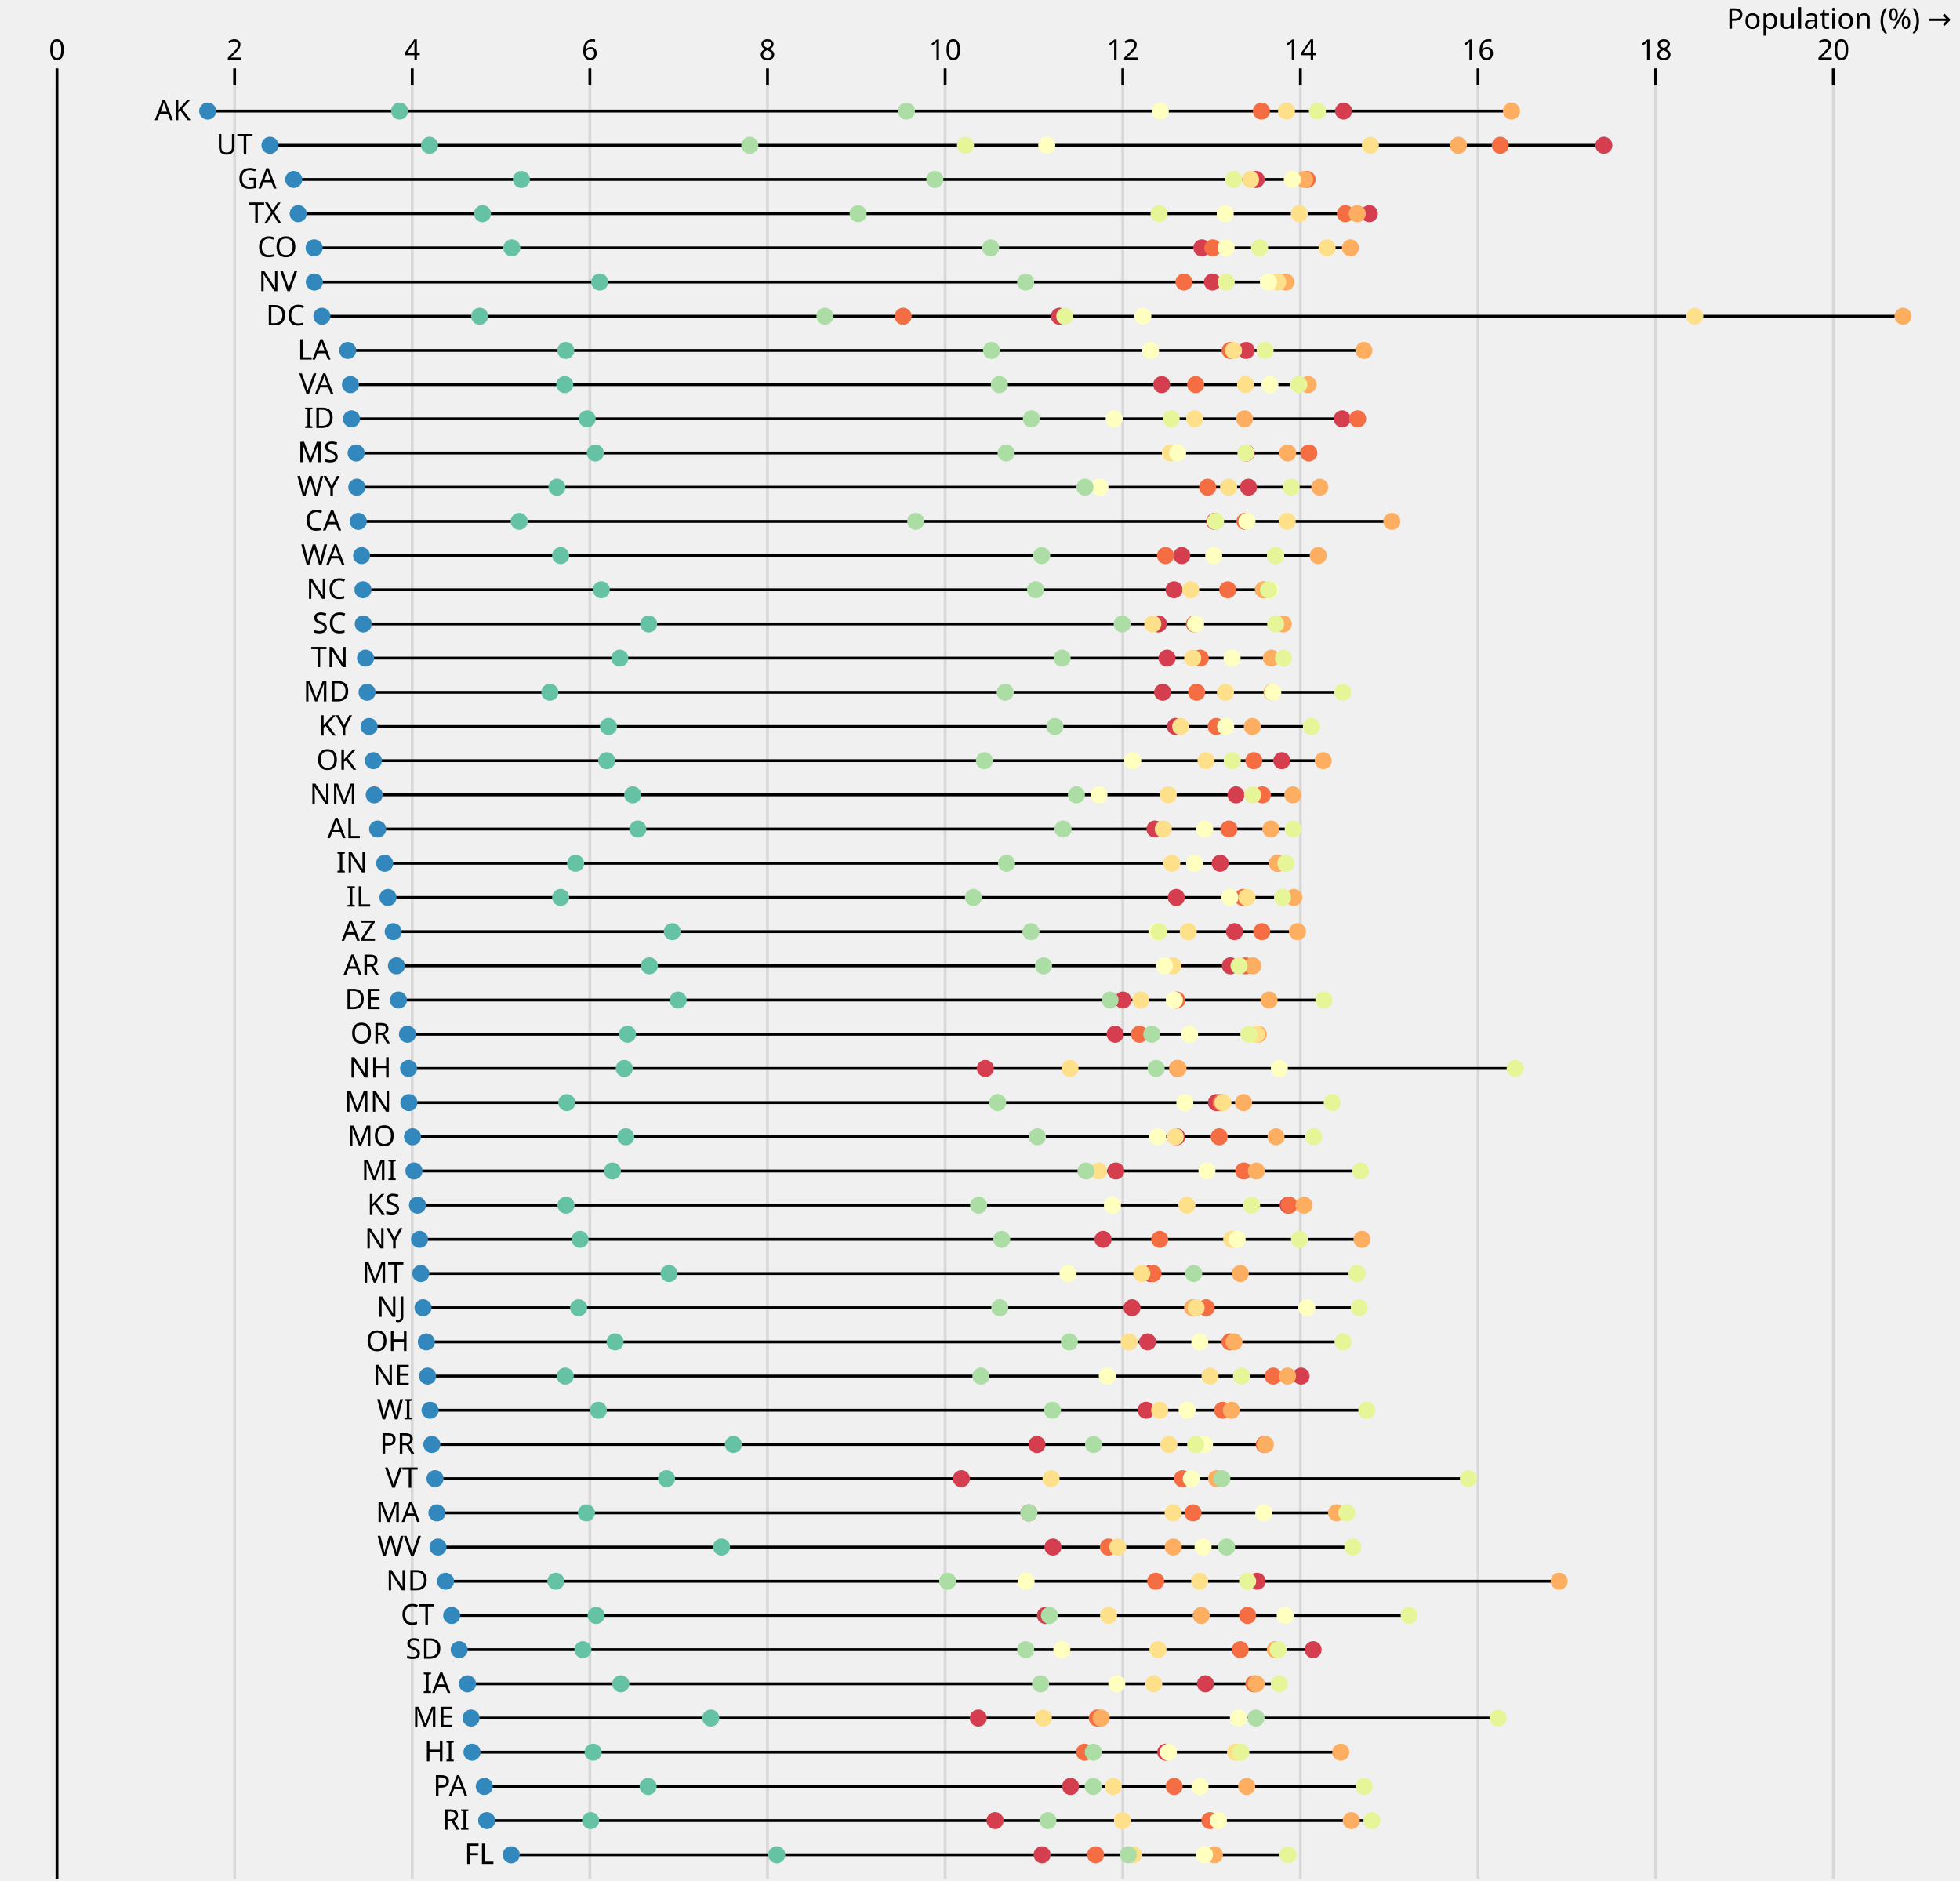
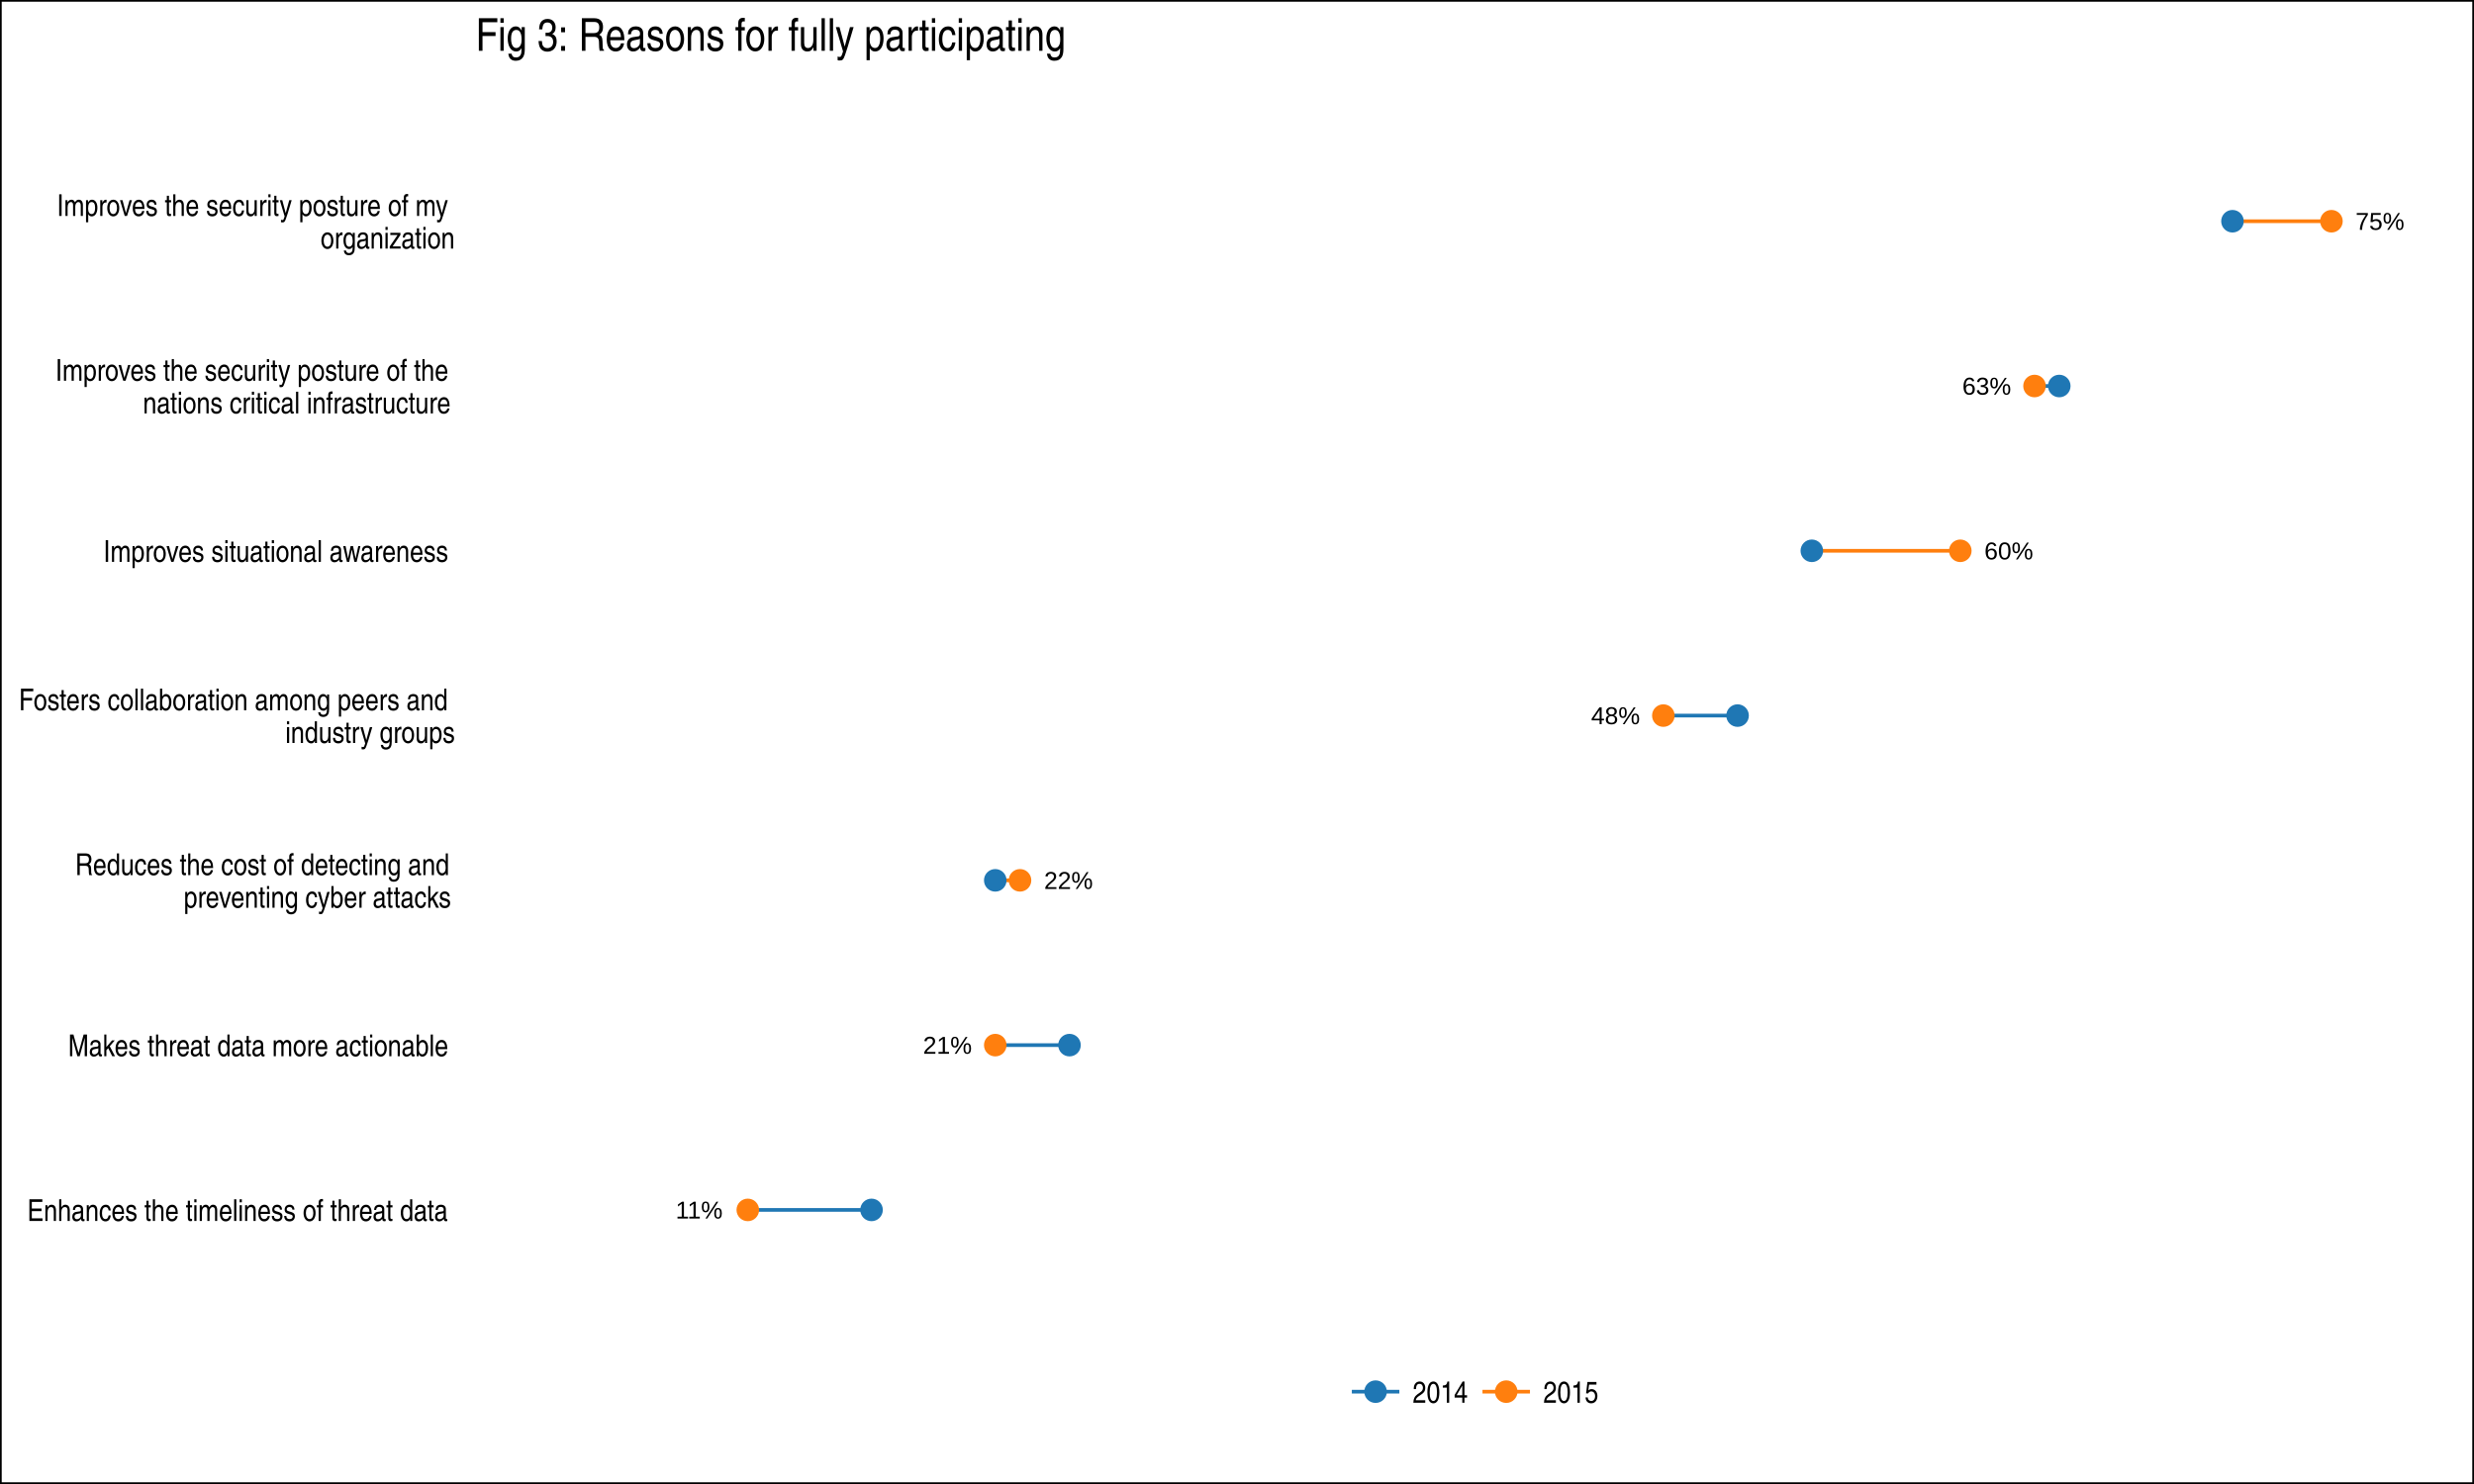
- <svg xmlns="http://www.w3.org/2000/svg" class="plot" fill="currentColor" font-family="system-ui, sans-serif" font-size="10" text-anchor="middle" width="688" height="660" viewBox="0 0 688 660" style="--plot-background:white;display:block;height:intrinsic;max-width:100%">
-   <style>
-     :where(.plot text){white-space:pre}
-   </style>
-   <path d="M20 30v629.5M82.352 30v629.5M144.704 30v629.5M207.057 30v629.5M269.409 30v629.5M331.761 30v629.5M394.113 30v629.5M456.465 30v629.5M518.818 30v629.5M581.17 30v629.5M643.522 30v629.5" aria-label="x-grid" aria-hidden="true" stroke="currentColor" stroke-opacity=".1" />
-   <path d="M20 30v-6m62.352 6v-6m62.352 6v-6m62.353 6v-6m62.352 6v-6m62.352 6v-6m62.352 6v-6m62.352 6v-6m62.353 6v-6m62.352 6v-6m62.352 6v-6" aria-label="x-axis tick" aria-hidden="true" fill="none" stroke="currentColor" />
-   <g aria-label="x-axis tick label" font-variant="tabular-nums">
-     <text transform="translate(20 21)">0</text>
-     <text transform="translate(82.352 21)">2</text>
-     <text transform="translate(144.704 21)">4</text>
-     <text transform="translate(207.057 21)">6</text>
-     <text transform="translate(269.409 21)">8</text>
-     <text transform="translate(331.761 21)">10</text>
-     <text transform="translate(394.113 21)">12</text>
-     <text transform="translate(456.465 21)">14</text>
-     <text transform="translate(518.818 21)">16</text>
-     <text transform="translate(581.17 21)">18</text>
-     <text transform="translate(643.522 21)">20</text>
-   </g>
-   <text y=".71em" transform="translate(685 3)" aria-label="x-axis label" text-anchor="end">Population (%) →</text>
-   <path aria-label="rule" stroke="currentColor" d="M20 30v629.5M132.555 291h321.4M72.9 39h457.668M138.02 327h317.428m-316.279 12h300.61M125.767 183h362.788M110.268 87h363.769M158.546 567h336.111M139.865 351h324.851M112.997 111H668M179.453 651h272.658M103.095 63h355.733M165.684 615h304.944M123.383 147H476.56M136.185 315h317.977m-319.134-12h316.345M164.092 591h284.979M146.539 423h311.212M129.579 255h330.763M122.046 123h356.707M165.357 603h360.492M128.846 243h342.471M153.362 531h319.393M145.308 411h332.273m-334.049-24h324.106M125.015 159H459.43M144.791 399H461.19m-313.487 48h328.641m-326.248 36H456.7M110.342 99h341.017M143.417 375h388.434m-383.365 84h328.646M131.361 279h322.451M147.267 435h330.822M127.413 207h318.399M156.391 555H547.29m-397.632-84h321.773M131.055 267h333.411m-321.435 96h298.621M169.996 627h308.813m-307.965 12h310.747M127.514 219h322.94M161.18 579h299.747M128.308 231h322.23M104.679 75h375.98M94.768 51h468.213M152.7 519h362.738m-392.42-384h336.146m-332.239 60h335.794M153.752 543h321.109m-323.897-48h328.797M125.245 171h338.033M151.583 507h292.578" />
-   <g aria-label="dot">
-     <circle cx="405.408" cy="291" r="3" fill="#d53e4f" />
-     <circle cx="471.618" cy="39" r="3" fill="#d53e4f" />
-     <circle cx="433.337" cy="327" r="3" fill="#d53e4f" />
-     <circle cx="431.88" cy="339" r="3" fill="#d53e4f" />
-     <circle cx="426.369" cy="183" r="3" fill="#d53e4f" />
-     <circle cx="421.87" cy="87" r="3" fill="#d53e4f" />
-     <circle cx="366.956" cy="567" r="3" fill="#d53e4f" />
-     <circle cx="394.159" cy="351" r="3" fill="#d53e4f" />
-     <circle cx="371.859" cy="111" r="3" fill="#d53e4f" />
-     <circle cx="365.787" cy="651" r="3" fill="#d53e4f" />
-     <circle cx="440.946" cy="63" r="3" fill="#d53e4f" />
-     <circle cx="409.205" cy="615" r="3" fill="#d53e4f" />
-     <circle cx="471.125" cy="147" r="3" fill="#d53e4f" />
-     <circle cx="412.909" cy="315" r="3" fill="#d53e4f" />
-     <circle cx="428.31" cy="303" r="3" fill="#d53e4f" />
-     <circle cx="423.137" cy="591" r="3" fill="#d53e4f" />
-     <circle cx="452.152" cy="423" r="3" fill="#d53e4f" />
-     <circle cx="412.61" cy="255" r="3" fill="#d53e4f" />
-     <circle cx="437.452" cy="123" r="3" fill="#d53e4f" />
-     <circle cx="343.392" cy="603" r="3" fill="#d53e4f" />
-     <circle cx="408.113" cy="243" r="3" fill="#d53e4f" />
-     <circle cx="361.139" cy="531" r="3" fill="#d53e4f" />
-     <circle cx="391.682" cy="411" r="3" fill="#d53e4f" />
-     <circle cx="427" cy="387" r="3" fill="#d53e4f" />
-     <circle cx="437.485" cy="159" r="3" fill="#d53e4f" />
-     <circle cx="413.041" cy="399" r="3" fill="#d53e4f" />
-     <circle cx="403.901" cy="447" r="3" fill="#d53e4f" />
-     <circle cx="456.7" cy="483" r="3" fill="#d53e4f" />
-     <circle cx="425.585" cy="99" r="3" fill="#d53e4f" />
-     <circle cx="345.879" cy="375" r="3" fill="#d53e4f" />
-     <circle cx="397.359" cy="459" r="3" fill="#d53e4f" />
-     <circle cx="433.853" cy="279" r="3" fill="#d53e4f" />
-     <circle cx="387.189" cy="435" r="3" fill="#d53e4f" />
-     <circle cx="412.114" cy="207" r="3" fill="#d53e4f" />
-     <circle cx="441.28" cy="555" r="3" fill="#d53e4f" />
-     <circle cx="402.832" cy="471" r="3" fill="#d53e4f" />
-     <circle cx="449.948" cy="267" r="3" fill="#d53e4f" />
-     <circle cx="391.439" cy="363" r="3" fill="#d53e4f" />
-     <circle cx="375.787" cy="627" r="3" fill="#d53e4f" />
-     <circle cx="349.287" cy="639" r="3" fill="#d53e4f" />
-     <circle cx="406.648" cy="219" r="3" fill="#d53e4f" />
-     <circle cx="460.927" cy="579" r="3" fill="#d53e4f" />
-     <circle cx="409.655" cy="231" r="3" fill="#d53e4f" />
-     <circle cx="480.659" cy="75" r="3" fill="#d53e4f" />
-     <circle cx="562.981" cy="51" r="3" fill="#d53e4f" />
-     <circle cx="337.452" cy="519" r="3" fill="#d53e4f" />
-     <circle cx="407.766" cy="135" r="3" fill="#d53e4f" />
-     <circle cx="414.835" cy="195" r="3" fill="#d53e4f" />
-     <circle cx="369.603" cy="543" r="3" fill="#d53e4f" />
-     <circle cx="402.279" cy="495" r="3" fill="#d53e4f" />
-     <circle cx="438.247" cy="171" r="3" fill="#d53e4f" />
-     <circle cx="363.993" cy="507" r="3" fill="#d53e4f" />
-     <circle cx="431.367" cy="291" r="3" fill="#f46d43" />
-     <circle cx="442.784" cy="39" r="3" fill="#f46d43" />
-     <circle cx="442.906" cy="327" r="3" fill="#f46d43" />
-     <circle cx="437.14" cy="339" r="3" fill="#f46d43" />
-     <circle cx="437.008" cy="183" r="3" fill="#f46d43" />
-     <circle cx="425.719" cy="87" r="3" fill="#f46d43" />
-     <circle cx="437.931" cy="567" r="3" fill="#f46d43" />
-     <circle cx="413.094" cy="351" r="3" fill="#f46d43" />
-     <circle cx="317.011" cy="111" r="3" fill="#f46d43" />
-     <circle cx="384.568" cy="651" r="3" fill="#f46d43" />
-     <circle cx="458.828" cy="63" r="3" fill="#f46d43" />
-     <circle cx="380.701" cy="615" r="3" fill="#f46d43" />
-     <circle cx="476.56" cy="147" r="3" fill="#f46d43" />
-     <circle cx="436.27" cy="315" r="3" fill="#f46d43" />
-     <circle cx="448.448" cy="303" r="3" fill="#f46d43" />
-     <circle cx="440.152" cy="591" r="3" fill="#f46d43" />
-     <circle cx="452.519" cy="423" r="3" fill="#f46d43" />
-     <circle cx="426.92" cy="255" r="3" fill="#f46d43" />
-     <circle cx="431.796" cy="123" r="3" fill="#f46d43" />
-     <circle cx="385.166" cy="603" r="3" fill="#f46d43" />
-     <circle cx="420.028" cy="243" r="3" fill="#f46d43" />
-     <circle cx="418.766" cy="531" r="3" fill="#f46d43" />
-     <circle cx="436.559" cy="411" r="3" fill="#f46d43" />
-     <circle cx="428.599" cy="387" r="3" fill="#f46d43" />
-     <circle cx="459.43" cy="159" r="3" fill="#f46d43" />
-     <circle cx="427.955" cy="399" r="3" fill="#f46d43" />
-     <circle cx="404.736" cy="447" r="3" fill="#f46d43" />
-     <circle cx="446.91" cy="483" r="3" fill="#f46d43" />
-     <circle cx="415.594" cy="99" r="3" fill="#f46d43" />
-     <circle cx="413.358" cy="375" r="3" fill="#f46d43" />
-     <circle cx="423.407" cy="459" r="3" fill="#f46d43" />
-     <circle cx="443.125" cy="279" r="3" fill="#f46d43" />
-     <circle cx="407.075" cy="435" r="3" fill="#f46d43" />
-     <circle cx="430.963" cy="207" r="3" fill="#f46d43" />
-     <circle cx="405.673" cy="555" r="3" fill="#f46d43" />
-     <circle cx="431.737" cy="471" r="3" fill="#f46d43" />
-     <circle cx="440.135" cy="267" r="3" fill="#f46d43" />
-     <circle cx="399.964" cy="363" r="3" fill="#f46d43" />
-     <circle cx="412.145" cy="627" r="3" fill="#f46d43" />
-     <circle cx="424.702" cy="639" r="3" fill="#f46d43" />
-     <circle cx="419.257" cy="219" r="3" fill="#f46d43" />
-     <circle cx="435.347" cy="579" r="3" fill="#f46d43" />
-     <circle cx="421.305" cy="231" r="3" fill="#f46d43" />
-     <circle cx="472.267" cy="75" r="3" fill="#f46d43" />
-     <circle cx="526.619" cy="51" r="3" fill="#f46d43" />
-     <circle cx="415.027" cy="519" r="3" fill="#f46d43" />
-     <circle cx="419.708" cy="135" r="3" fill="#f46d43" />
-     <circle cx="409.115" cy="195" r="3" fill="#f46d43" />
-     <circle cx="389.074" cy="543" r="3" fill="#f46d43" />
-     <circle cx="429.136" cy="495" r="3" fill="#f46d43" />
-     <circle cx="423.906" cy="171" r="3" fill="#f46d43" />
-     <circle cx="443.777" cy="507" r="3" fill="#f46d43" />
-     <circle cx="446.099" cy="291" r="3" fill="#fdae61" />
-     <circle cx="530.568" cy="39" r="3" fill="#fdae61" />
-     <circle cx="455.448" cy="327" r="3" fill="#fdae61" />
-     <circle cx="439.779" cy="339" r="3" fill="#fdae61" />
-     <circle cx="488.555" cy="183" r="3" fill="#fdae61" />
-     <circle cx="474.037" cy="87" r="3" fill="#fdae61" />
-     <circle cx="421.648" cy="567" r="3" fill="#fdae61" />
-     <circle cx="445.448" cy="351" r="3" fill="#fdae61" />
-     <circle cx="668" cy="111" r="3" fill="#fdae61" />
-     <circle cx="426.283" cy="651" r="3" fill="#fdae61" />
-     <circle cx="457.945" cy="63" r="3" fill="#fdae61" />
-     <circle cx="470.628" cy="615" r="3" fill="#fdae61" />
-     <circle cx="436.863" cy="147" r="3" fill="#fdae61" />
-     <circle cx="454.162" cy="315" r="3" fill="#fdae61" />
-     <circle cx="448.446" cy="303" r="3" fill="#fdae61" />
-     <circle cx="440.944" cy="591" r="3" fill="#fdae61" />
-     <circle cx="457.751" cy="423" r="3" fill="#fdae61" />
-     <circle cx="439.606" cy="255" r="3" fill="#fdae61" />
-     <circle cx="478.753" cy="123" r="3" fill="#fdae61" />
-     <circle cx="386.537" cy="603" r="3" fill="#fdae61" />
-     <circle cx="446.506" cy="243" r="3" fill="#fdae61" />
-     <circle cx="469.154" cy="531" r="3" fill="#fdae61" />
-     <circle cx="440.998" cy="411" r="3" fill="#fdae61" />
-     <circle cx="436.505" cy="387" r="3" fill="#fdae61" />
-     <circle cx="451.989" cy="159" r="3" fill="#fdae61" />
-     <circle cx="447.912" cy="399" r="3" fill="#fdae61" />
-     <circle cx="435.358" cy="447" r="3" fill="#fdae61" />
-     <circle cx="451.941" cy="483" r="3" fill="#fdae61" />
-     <circle cx="451.359" cy="99" r="3" fill="#fdae61" />
-     <circle cx="413.497" cy="375" r="3" fill="#fdae61" />
-     <circle cx="418.617" cy="459" r="3" fill="#fdae61" />
-     <circle cx="453.812" cy="279" r="3" fill="#fdae61" />
-     <circle cx="478.089" cy="435" r="3" fill="#fdae61" />
-     <circle cx="443.459" cy="207" r="3" fill="#fdae61" />
-     <circle cx="547.29" cy="555" r="3" fill="#fdae61" />
-     <circle cx="433.156" cy="471" r="3" fill="#fdae61" />
-     <circle cx="464.466" cy="267" r="3" fill="#fdae61" />
-     <circle cx="441.652" cy="363" r="3" fill="#fdae61" />
-     <circle cx="437.612" cy="627" r="3" fill="#fdae61" />
-     <circle cx="474.338" cy="639" r="3" fill="#fdae61" />
-     <circle cx="450.454" cy="219" r="3" fill="#fdae61" />
-     <circle cx="447.673" cy="579" r="3" fill="#fdae61" />
-     <circle cx="446.284" cy="231" r="3" fill="#fdae61" />
-     <circle cx="476.421" cy="75" r="3" fill="#fdae61" />
-     <circle cx="511.914" cy="51" r="3" fill="#fdae61" />
-     <circle cx="427.045" cy="519" r="3" fill="#fdae61" />
-     <circle cx="459.164" cy="135" r="3" fill="#fdae61" />
-     <circle cx="462.719" cy="195" r="3" fill="#fdae61" />
-     <circle cx="411.838" cy="543" r="3" fill="#fdae61" />
-     <circle cx="432.244" cy="495" r="3" fill="#fdae61" />
-     <circle cx="463.278" cy="171" r="3" fill="#fdae61" />
-     <circle cx="444.161" cy="507" r="3" fill="#fdae61" />
-     <circle cx="408.328" cy="291" r="3" fill="#fee08b" />
-     <circle cx="451.593" cy="39" r="3" fill="#fee08b" />
-     <circle cx="417.106" cy="327" r="3" fill="#fee08b" />
-     <circle cx="411.738" cy="339" r="3" fill="#fee08b" />
-     <circle cx="451.83" cy="183" r="3" fill="#fee08b" />
-     <circle cx="465.82" cy="87" r="3" fill="#fee08b" />
-     <circle cx="389.128" cy="567" r="3" fill="#fee08b" />
-     <circle cx="400.449" cy="351" r="3" fill="#fee08b" />
-     <circle cx="594.881" cy="111" r="3" fill="#fee08b" />
-     <circle cx="397.873" cy="651" r="3" fill="#fee08b" />
-     <circle cx="438.964" cy="63" r="3" fill="#fee08b" />
-     <circle cx="433.697" cy="615" r="3" fill="#fee08b" />
-     <circle cx="419.356" cy="147" r="3" fill="#fee08b" />
-     <circle cx="437.718" cy="315" r="3" fill="#fee08b" />
-     <circle cx="411.305" cy="303" r="3" fill="#fee08b" />
-     <circle cx="404.999" cy="591" r="3" fill="#fee08b" />
-     <circle cx="416.635" cy="423" r="3" fill="#fee08b" />
-     <circle cx="414.437" cy="255" r="3" fill="#fee08b" />
-     <circle cx="432.989" cy="123" r="3" fill="#fee08b" />
-     <circle cx="366.227" cy="603" r="3" fill="#fee08b" />
-     <circle cx="430.159" cy="243" r="3" fill="#fee08b" />
-     <circle cx="411.8" cy="531" r="3" fill="#fee08b" />
-     <circle cx="385.63" cy="411" r="3" fill="#fee08b" />
-     <circle cx="429.276" cy="387" r="3" fill="#fee08b" />
-     <circle cx="410.823" cy="159" r="3" fill="#fee08b" />
-     <circle cx="412.554" cy="399" r="3" fill="#fee08b" />
-     <circle cx="400.806" cy="447" r="3" fill="#fee08b" />
-     <circle cx="424.746" cy="483" r="3" fill="#fee08b" />
-     <circle cx="448.534" cy="99" r="3" fill="#fee08b" />
-     <circle cx="375.581" cy="375" r="3" fill="#fee08b" />
-     <circle cx="419.849" cy="459" r="3" fill="#fee08b" />
-     <circle cx="410.069" cy="279" r="3" fill="#fee08b" />
-     <circle cx="432.362" cy="435" r="3" fill="#fee08b" />
-     <circle cx="417.972" cy="207" r="3" fill="#fee08b" />
-     <circle cx="421.105" cy="555" r="3" fill="#fee08b" />
-     <circle cx="396.344" cy="471" r="3" fill="#fee08b" />
-     <circle cx="423.331" cy="267" r="3" fill="#fee08b" />
-     <circle cx="441.003" cy="363" r="3" fill="#fee08b" />
-     <circle cx="390.78" cy="627" r="3" fill="#fee08b" />
-     <circle cx="394.007" cy="639" r="3" fill="#fee08b" />
-     <circle cx="404.649" cy="219" r="3" fill="#fee08b" />
-     <circle cx="406.466" cy="579" r="3" fill="#fee08b" />
-     <circle cx="418.658" cy="231" r="3" fill="#fee08b" />
-     <circle cx="456.076" cy="75" r="3" fill="#fee08b" />
-     <circle cx="481.029" cy="51" r="3" fill="#fee08b" />
-     <circle cx="368.934" cy="519" r="3" fill="#fee08b" />
-     <circle cx="437.209" cy="135" r="3" fill="#fee08b" />
-     <circle cx="447.814" cy="195" r="3" fill="#fee08b" />
-     <circle cx="392.362" cy="543" r="3" fill="#fee08b" />
-     <circle cx="407.063" cy="495" r="3" fill="#fee08b" />
-     <circle cx="431.269" cy="171" r="3" fill="#fee08b" />
-     <circle cx="410.292" cy="507" r="3" fill="#fee08b" />
-     <circle cx="422.873" cy="291" r="3" fill="#ffffbf" />
-     <circle cx="407.299" cy="39" r="3" fill="#ffffbf" />
-     <circle cx="406.096" cy="327" r="3" fill="#ffffbf" />
-     <circle cx="408.754" cy="339" r="3" fill="#ffffbf" />
-     <circle cx="437.727" cy="183" r="3" fill="#ffffbf" />
-     <circle cx="430.375" cy="87" r="3" fill="#ffffbf" />
-     <circle cx="451.136" cy="567" r="3" fill="#ffffbf" />
-     <circle cx="412.207" cy="351" r="3" fill="#ffffbf" />
-     <circle cx="401.157" cy="111" r="3" fill="#ffffbf" />
-     <circle cx="422.802" cy="651" r="3" fill="#ffffbf" />
-     <circle cx="453.623" cy="63" r="3" fill="#ffffbf" />
-     <circle cx="410.131" cy="615" r="3" fill="#ffffbf" />
-     <circle cx="391.102" cy="147" r="3" fill="#ffffbf" />
-     <circle cx="431.681" cy="315" r="3" fill="#ffffbf" />
-     <circle cx="419.335" cy="303" r="3" fill="#ffffbf" />
-     <circle cx="392.034" cy="591" r="3" fill="#ffffbf" />
-     <circle cx="390.49" cy="423" r="3" fill="#ffffbf" />
-     <circle cx="430.232" cy="255" r="3" fill="#ffffbf" />
-     <circle cx="403.851" cy="123" r="3" fill="#ffffbf" />
-     <circle cx="434.708" cy="603" r="3" fill="#ffffbf" />
-     <circle cx="446.782" cy="243" r="3" fill="#ffffbf" />
-     <circle cx="443.613" cy="531" r="3" fill="#ffffbf" />
-     <circle cx="423.677" cy="411" r="3" fill="#ffffbf" />
-     <circle cx="415.903" cy="387" r="3" fill="#ffffbf" />
-     <circle cx="413.368" cy="159" r="3" fill="#ffffbf" />
-     <circle cx="406.374" cy="399" r="3" fill="#ffffbf" />
-     <circle cx="374.906" cy="447" r="3" fill="#ffffbf" />
-     <circle cx="388.691" cy="483" r="3" fill="#ffffbf" />
-     <circle cx="445.252" cy="99" r="3" fill="#ffffbf" />
-     <circle cx="449.074" cy="375" r="3" fill="#ffffbf" />
-     <circle cx="458.717" cy="459" r="3" fill="#ffffbf" />
-     <circle cx="385.769" cy="279" r="3" fill="#ffffbf" />
-     <circle cx="434.257" cy="435" r="3" fill="#ffffbf" />
-     <circle cx="445.812" cy="207" r="3" fill="#ffffbf" />
-     <circle cx="360.181" cy="555" r="3" fill="#ffffbf" />
-     <circle cx="421.161" cy="471" r="3" fill="#ffffbf" />
-     <circle cx="397.604" cy="267" r="3" fill="#ffffbf" />
-     <circle cx="417.563" cy="363" r="3" fill="#ffffbf" />
-     <circle cx="421.235" cy="627" r="3" fill="#ffffbf" />
-     <circle cx="427.679" cy="639" r="3" fill="#ffffbf" />
-     <circle cx="419.675" cy="219" r="3" fill="#ffffbf" />
-     <circle cx="372.724" cy="579" r="3" fill="#ffffbf" />
-     <circle cx="432.48" cy="231" r="3" fill="#ffffbf" />
-     <circle cx="430.079" cy="75" r="3" fill="#ffffbf" />
-     <circle cx="367.423" cy="51" r="3" fill="#ffffbf" />
-     <circle cx="418.169" cy="519" r="3" fill="#ffffbf" />
-     <circle cx="445.768" cy="135" r="3" fill="#ffffbf" />
-     <circle cx="426.037" cy="195" r="3" fill="#ffffbf" />
-     <circle cx="422.294" cy="543" r="3" fill="#ffffbf" />
-     <circle cx="416.706" cy="495" r="3" fill="#ffffbf" />
-     <circle cx="386.095" cy="171" r="3" fill="#ffffbf" />
-     <circle cx="422.806" cy="507" r="3" fill="#ffffbf" />
-     <circle cx="453.955" cy="291" r="3" fill="#e6f598" />
-     <circle cx="462.428" cy="39" r="3" fill="#e6f598" />
-     <circle cx="406.822" cy="327" r="3" fill="#e6f598" />
-     <circle cx="434.919" cy="339" r="3" fill="#e6f598" />
-     <circle cx="426.664" cy="183" r="3" fill="#e6f598" />
-     <circle cx="442.132" cy="87" r="3" fill="#e6f598" />
-     <circle cx="494.657" cy="567" r="3" fill="#e6f598" />
-     <circle cx="464.716" cy="351" r="3" fill="#e6f598" />
-     <circle cx="373.761" cy="111" r="3" fill="#e6f598" />
-     <circle cx="452.111" cy="651" r="3" fill="#e6f598" />
-     <circle cx="433.029" cy="63" r="3" fill="#e6f598" />
-     <circle cx="435.567" cy="615" r="3" fill="#e6f598" />
-     <circle cx="411.102" cy="147" r="3" fill="#e6f598" />
-     <circle cx="450.19" cy="315" r="3" fill="#e6f598" />
-     <circle cx="451.373" cy="303" r="3" fill="#e6f598" />
-     <circle cx="449.071" cy="591" r="3" fill="#e6f598" />
-     <circle cx="439.333" cy="423" r="3" fill="#e6f598" />
-     <circle cx="460.342" cy="255" r="3" fill="#e6f598" />
-     <circle cx="444.079" cy="123" r="3" fill="#e6f598" />
-     <circle cx="525.849" cy="603" r="3" fill="#e6f598" />
-     <circle cx="471.317" cy="243" r="3" fill="#e6f598" />
-     <circle cx="472.755" cy="531" r="3" fill="#e6f598" />
-     <circle cx="477.581" cy="411" r="3" fill="#e6f598" />
-     <circle cx="467.638" cy="387" r="3" fill="#e6f598" />
-     <circle cx="437.355" cy="159" r="3" fill="#e6f598" />
-     <circle cx="461.19" cy="399" r="3" fill="#e6f598" />
-     <circle cx="476.344" cy="447" r="3" fill="#e6f598" />
-     <circle cx="435.808" cy="483" r="3" fill="#e6f598" />
-     <circle cx="430.411" cy="99" r="3" fill="#e6f598" />
-     <circle cx="531.851" cy="375" r="3" fill="#e6f598" />
-     <circle cx="477.132" cy="459" r="3" fill="#e6f598" />
-     <circle cx="439.684" cy="279" r="3" fill="#e6f598" />
-     <circle cx="456.145" cy="435" r="3" fill="#e6f598" />
-     <circle cx="445.301" cy="207" r="3" fill="#e6f598" />
-     <circle cx="437.939" cy="555" r="3" fill="#e6f598" />
-     <circle cx="471.431" cy="471" r="3" fill="#e6f598" />
-     <circle cx="432.548" cy="267" r="3" fill="#e6f598" />
-     <circle cx="438.384" cy="363" r="3" fill="#e6f598" />
-     <circle cx="478.809" cy="627" r="3" fill="#e6f598" />
-     <circle cx="481.591" cy="639" r="3" fill="#e6f598" />
-     <circle cx="447.801" cy="219" r="3" fill="#e6f598" />
-     <circle cx="448.64" cy="579" r="3" fill="#e6f598" />
-     <circle cx="450.538" cy="231" r="3" fill="#e6f598" />
-     <circle cx="406.853" cy="75" r="3" fill="#e6f598" />
-     <circle cx="338.902" cy="51" r="3" fill="#e6f598" />
-     <circle cx="515.438" cy="519" r="3" fill="#e6f598" />
-     <circle cx="455.935" cy="135" r="3" fill="#e6f598" />
-     <circle cx="447.724" cy="195" r="3" fill="#e6f598" />
-     <circle cx="474.861" cy="543" r="3" fill="#e6f598" />
-     <circle cx="479.761" cy="495" r="3" fill="#e6f598" />
-     <circle cx="453.225" cy="171" r="3" fill="#e6f598" />
-     <circle cx="419.709" cy="507" r="3" fill="#e6f598" />
-     <circle cx="373.143" cy="291" r="3" fill="#abdda4" />
-     <circle cx="318.169" cy="39" r="3" fill="#abdda4" />
-     <circle cx="361.89" cy="327" r="3" fill="#abdda4" />
-     <circle cx="366.3" cy="339" r="3" fill="#abdda4" />
-     <circle cx="321.441" cy="183" r="3" fill="#abdda4" />
-     <circle cx="347.727" cy="87" r="3" fill="#abdda4" />
-     <circle cx="368.369" cy="567" r="3" fill="#abdda4" />
-     <circle cx="389.639" cy="351" r="3" fill="#abdda4" />
-     <circle cx="289.577" cy="111" r="3" fill="#abdda4" />
-     <circle cx="396.072" cy="651" r="3" fill="#abdda4" />
-     <circle cx="328.156" cy="63" r="3" fill="#abdda4" />
-     <circle cx="383.784" cy="615" r="3" fill="#abdda4" />
-     <circle cx="362.033" cy="147" r="3" fill="#abdda4" />
-     <circle cx="341.696" cy="315" r="3" fill="#abdda4" />
-     <circle cx="353.319" cy="303" r="3" fill="#abdda4" />
-     <circle cx="365.258" cy="591" r="3" fill="#abdda4" />
-     <circle cx="343.518" cy="423" r="3" fill="#abdda4" />
-     <circle cx="370.298" cy="255" r="3" fill="#abdda4" />
-     <circle cx="348.054" cy="123" r="3" fill="#abdda4" />
-     <circle cx="440.878" cy="603" r="3" fill="#abdda4" />
-     <circle cx="352.852" cy="243" r="3" fill="#abdda4" />
-     <circle cx="361.166" cy="531" r="3" fill="#abdda4" />
-     <circle cx="381.208" cy="411" r="3" fill="#abdda4" />
-     <circle cx="350.193" cy="387" r="3" fill="#abdda4" />
-     <circle cx="353.167" cy="159" r="3" fill="#abdda4" />
-     <circle cx="364.129" cy="399" r="3" fill="#abdda4" />
-     <circle cx="419.002" cy="447" r="3" fill="#abdda4" />
-     <circle cx="344.321" cy="483" r="3" fill="#abdda4" />
-     <circle cx="360.019" cy="99" r="3" fill="#abdda4" />
-     <circle cx="405.824" cy="375" r="3" fill="#abdda4" />
-     <circle cx="350.943" cy="459" r="3" fill="#abdda4" />
-     <circle cx="377.832" cy="279" r="3" fill="#abdda4" />
-     <circle cx="351.618" cy="435" r="3" fill="#abdda4" />
-     <circle cx="363.511" cy="207" r="3" fill="#abdda4" />
-     <circle cx="332.645" cy="555" r="3" fill="#abdda4" />
-     <circle cx="375.371" cy="471" r="3" fill="#abdda4" />
-     <circle cx="345.553" cy="267" r="3" fill="#abdda4" />
-     <circle cx="404.308" cy="363" r="3" fill="#abdda4" />
-     <circle cx="383.739" cy="627" r="3" fill="#abdda4" />
-     <circle cx="367.842" cy="639" r="3" fill="#abdda4" />
-     <circle cx="393.922" cy="219" r="3" fill="#abdda4" />
-     <circle cx="360.035" cy="579" r="3" fill="#abdda4" />
-     <circle cx="372.823" cy="231" r="3" fill="#abdda4" />
-     <circle cx="301.211" cy="75" r="3" fill="#abdda4" />
-     <circle cx="263.205" cy="51" r="3" fill="#abdda4" />
-     <circle cx="428.892" cy="519" r="3" fill="#abdda4" />
-     <circle cx="350.794" cy="135" r="3" fill="#abdda4" />
-     <circle cx="365.653" cy="195" r="3" fill="#abdda4" />
-     <circle cx="430.552" cy="543" r="3" fill="#abdda4" />
-     <circle cx="369.431" cy="495" r="3" fill="#abdda4" />
-     <circle cx="380.855" cy="171" r="3" fill="#abdda4" />
-     <circle cx="383.865" cy="507" r="3" fill="#abdda4" />
-     <circle cx="223.883" cy="291" r="3" fill="#66c2a5" />
-     <circle cx="140.253" cy="39" r="3" fill="#66c2a5" />
-     <circle cx="235.987" cy="327" r="3" fill="#66c2a5" />
-     <circle cx="227.932" cy="339" r="3" fill="#66c2a5" />
-     <circle cx="182.25" cy="183" r="3" fill="#66c2a5" />
-     <circle cx="179.662" cy="87" r="3" fill="#66c2a5" />
-     <circle cx="209.24" cy="567" r="3" fill="#66c2a5" />
-     <circle cx="238.034" cy="351" r="3" fill="#66c2a5" />
-     <circle cx="168.366" cy="111" r="3" fill="#66c2a5" />
-     <circle cx="272.66" cy="651" r="3" fill="#66c2a5" />
-     <circle cx="183.024" cy="63" r="3" fill="#66c2a5" />
-     <circle cx="208.214" cy="615" r="3" fill="#66c2a5" />
-     <circle cx="206.088" cy="147" r="3" fill="#66c2a5" />
-     <circle cx="196.8" cy="315" r="3" fill="#66c2a5" />
-     <circle cx="202.048" cy="303" r="3" fill="#66c2a5" />
-     <circle cx="217.923" cy="591" r="3" fill="#66c2a5" />
-     <circle cx="198.673" cy="423" r="3" fill="#66c2a5" />
-     <circle cx="213.587" cy="255" r="3" fill="#66c2a5" />
-     <circle cx="198.59" cy="123" r="3" fill="#66c2a5" />
-     <circle cx="249.495" cy="603" r="3" fill="#66c2a5" />
-     <circle cx="193.007" cy="243" r="3" fill="#66c2a5" />
-     <circle cx="205.855" cy="531" r="3" fill="#66c2a5" />
-     <circle cx="214.968" cy="411" r="3" fill="#66c2a5" />
-     <circle cx="198.966" cy="387" r="3" fill="#66c2a5" />
-     <circle cx="208.979" cy="159" r="3" fill="#66c2a5" />
-     <circle cx="219.665" cy="399" r="3" fill="#66c2a5" />
-     <circle cx="234.853" cy="447" r="3" fill="#66c2a5" />
-     <circle cx="198.397" cy="483" r="3" fill="#66c2a5" />
-     <circle cx="210.514" cy="99" r="3" fill="#66c2a5" />
-     <circle cx="219.13" cy="375" r="3" fill="#66c2a5" />
-     <circle cx="203.103" cy="459" r="3" fill="#66c2a5" />
-     <circle cx="222.105" cy="279" r="3" fill="#66c2a5" />
-     <circle cx="203.607" cy="435" r="3" fill="#66c2a5" />
-     <circle cx="211.066" cy="207" r="3" fill="#66c2a5" />
-     <circle cx="195.107" cy="555" r="3" fill="#66c2a5" />
-     <circle cx="215.92" cy="471" r="3" fill="#66c2a5" />
-     <circle cx="212.97" cy="267" r="3" fill="#66c2a5" />
-     <circle cx="220.266" cy="363" r="3" fill="#66c2a5" />
-     <circle cx="227.507" cy="627" r="3" fill="#66c2a5" />
-     <circle cx="207.321" cy="639" r="3" fill="#66c2a5" />
-     <circle cx="227.69" cy="219" r="3" fill="#66c2a5" />
-     <circle cx="204.619" cy="579" r="3" fill="#66c2a5" />
-     <circle cx="217.559" cy="231" r="3" fill="#66c2a5" />
-     <circle cx="169.365" cy="75" r="3" fill="#66c2a5" />
-     <circle cx="150.771" cy="51" r="3" fill="#66c2a5" />
-     <circle cx="233.954" cy="519" r="3" fill="#66c2a5" />
-     <circle cx="198.249" cy="135" r="3" fill="#66c2a5" />
-     <circle cx="196.789" cy="195" r="3" fill="#66c2a5" />
-     <circle cx="253.275" cy="543" r="3" fill="#66c2a5" />
-     <circle cx="210.028" cy="495" r="3" fill="#66c2a5" />
-     <circle cx="195.492" cy="171" r="3" fill="#66c2a5" />
-     <circle cx="257.424" cy="507" r="3" fill="#66c2a5" />
-     <circle cx="132.555" cy="291" r="3" fill="#3288bd" />
-     <circle cx="72.9" cy="39" r="3" fill="#3288bd" />
-     <circle cx="138.02" cy="327" r="3" fill="#3288bd" />
-     <circle cx="139.169" cy="339" r="3" fill="#3288bd" />
-     <circle cx="125.767" cy="183" r="3" fill="#3288bd" />
-     <circle cx="110.268" cy="87" r="3" fill="#3288bd" />
-     <circle cx="158.546" cy="567" r="3" fill="#3288bd" />
-     <circle cx="139.865" cy="351" r="3" fill="#3288bd" />
-     <circle cx="112.997" cy="111" r="3" fill="#3288bd" />
-     <circle cx="179.453" cy="651" r="3" fill="#3288bd" />
-     <circle cx="103.095" cy="63" r="3" fill="#3288bd" />
-     <circle cx="165.684" cy="615" r="3" fill="#3288bd" />
-     <circle cx="123.383" cy="147" r="3" fill="#3288bd" />
-     <circle cx="136.185" cy="315" r="3" fill="#3288bd" />
-     <circle cx="135.028" cy="303" r="3" fill="#3288bd" />
-     <circle cx="164.092" cy="591" r="3" fill="#3288bd" />
-     <circle cx="146.539" cy="423" r="3" fill="#3288bd" />
-     <circle cx="129.579" cy="255" r="3" fill="#3288bd" />
-     <circle cx="122.046" cy="123" r="3" fill="#3288bd" />
-     <circle cx="165.357" cy="603" r="3" fill="#3288bd" />
-     <circle cx="128.846" cy="243" r="3" fill="#3288bd" />
-     <circle cx="153.362" cy="531" r="3" fill="#3288bd" />
-     <circle cx="145.308" cy="411" r="3" fill="#3288bd" />
-     <circle cx="143.532" cy="387" r="3" fill="#3288bd" />
-     <circle cx="125.015" cy="159" r="3" fill="#3288bd" />
-     <circle cx="144.791" cy="399" r="3" fill="#3288bd" />
-     <circle cx="147.703" cy="447" r="3" fill="#3288bd" />
-     <circle cx="150.096" cy="483" r="3" fill="#3288bd" />
-     <circle cx="110.342" cy="99" r="3" fill="#3288bd" />
-     <circle cx="143.417" cy="375" r="3" fill="#3288bd" />
-     <circle cx="148.486" cy="459" r="3" fill="#3288bd" />
-     <circle cx="131.361" cy="279" r="3" fill="#3288bd" />
-     <circle cx="147.267" cy="435" r="3" fill="#3288bd" />
-     <circle cx="127.413" cy="207" r="3" fill="#3288bd" />
-     <circle cx="156.391" cy="555" r="3" fill="#3288bd" />
-     <circle cx="149.658" cy="471" r="3" fill="#3288bd" />
-     <circle cx="131.055" cy="267" r="3" fill="#3288bd" />
-     <circle cx="143.031" cy="363" r="3" fill="#3288bd" />
-     <circle cx="169.996" cy="627" r="3" fill="#3288bd" />
-     <circle cx="170.844" cy="639" r="3" fill="#3288bd" />
-     <circle cx="127.514" cy="219" r="3" fill="#3288bd" />
-     <circle cx="161.18" cy="579" r="3" fill="#3288bd" />
-     <circle cx="128.308" cy="231" r="3" fill="#3288bd" />
-     <circle cx="104.679" cy="75" r="3" fill="#3288bd" />
-     <circle cx="94.768" cy="51" r="3" fill="#3288bd" />
-     <circle cx="152.7" cy="519" r="3" fill="#3288bd" />
-     <circle cx="123.018" cy="135" r="3" fill="#3288bd" />
-     <circle cx="126.925" cy="195" r="3" fill="#3288bd" />
-     <circle cx="153.752" cy="543" r="3" fill="#3288bd" />
-     <circle cx="150.964" cy="495" r="3" fill="#3288bd" />
-     <circle cx="125.245" cy="171" r="3" fill="#3288bd" />
-     <circle cx="151.583" cy="507" r="3" fill="#3288bd" />
-   </g>
-   <g aria-label="text" text-anchor="end">
-     <text y=".32em" transform="translate(126.555 291)">AL</text>
-     <text y=".32em" transform="translate(66.9 39)">AK</text>
-     <text y=".32em" transform="translate(132.02 327)">AZ</text>
-     <text y=".32em" transform="translate(133.169 339)">AR</text>
-     <text y=".32em" transform="translate(119.767 183)">CA</text>
-     <text y=".32em" transform="translate(104.268 87)">CO</text>
-     <text y=".32em" transform="translate(152.546 567)">CT</text>
-     <text y=".32em" transform="translate(133.865 351)">DE</text>
-     <text y=".32em" transform="translate(106.997 111)">DC</text>
-     <text y=".32em" transform="translate(173.453 651)">FL</text>
-     <text y=".32em" transform="translate(97.095 63)">GA</text>
-     <text y=".32em" transform="translate(159.684 615)">HI</text>
-     <text y=".32em" transform="translate(117.383 147)">ID</text>
-     <text y=".32em" transform="translate(130.185 315)">IL</text>
-     <text y=".32em" transform="translate(129.028 303)">IN</text>
-     <text y=".32em" transform="translate(158.092 591)">IA</text>
-     <text y=".32em" transform="translate(140.539 423)">KS</text>
-     <text y=".32em" transform="translate(123.579 255)">KY</text>
-     <text y=".32em" transform="translate(116.046 123)">LA</text>
-     <text y=".32em" transform="translate(159.357 603)">ME</text>
-     <text y=".32em" transform="translate(122.846 243)">MD</text>
-     <text y=".32em" transform="translate(147.362 531)">MA</text>
-     <text y=".32em" transform="translate(139.308 411)">MI</text>
-     <text y=".32em" transform="translate(137.532 387)">MN</text>
-     <text y=".32em" transform="translate(119.015 159)">MS</text>
-     <text y=".32em" transform="translate(138.79 399)">MO</text>
-     <text y=".32em" transform="translate(141.703 447)">MT</text>
-     <text y=".32em" transform="translate(144.096 483)">NE</text>
-     <text y=".32em" transform="translate(104.342 99)">NV</text>
-     <text y=".32em" transform="translate(137.417 375)">NH</text>
-     <text y=".32em" transform="translate(142.486 459)">NJ</text>
-     <text y=".32em" transform="translate(125.361 279)">NM</text>
-     <text y=".32em" transform="translate(141.267 435)">NY</text>
-     <text y=".32em" transform="translate(121.413 207)">NC</text>
-     <text y=".32em" transform="translate(150.39 555)">ND</text>
-     <text y=".32em" transform="translate(143.658 471)">OH</text>
-     <text y=".32em" transform="translate(125.055 267)">OK</text>
-     <text y=".32em" transform="translate(137.03 363)">OR</text>
-     <text y=".32em" transform="translate(163.996 627)">PA</text>
-     <text y=".32em" transform="translate(164.844 639)">RI</text>
-     <text y=".32em" transform="translate(121.514 219)">SC</text>
-     <text y=".32em" transform="translate(155.18 579)">SD</text>
-     <text y=".32em" transform="translate(122.308 231)">TN</text>
-     <text y=".32em" transform="translate(98.68 75)">TX</text>
-     <text y=".32em" transform="translate(88.768 51)">UT</text>
-     <text y=".32em" transform="translate(146.7 519)">VT</text>
-     <text y=".32em" transform="translate(117.018 135)">VA</text>
-     <text y=".32em" transform="translate(120.925 195)">WA</text>
-     <text y=".32em" transform="translate(147.752 543)">WV</text>
-     <text y=".32em" transform="translate(144.964 495)">WI</text>
-     <text y=".32em" transform="translate(119.245 171)">WY</text>
-     <text y=".32em" transform="translate(145.583 507)">PR</text>
-   </g>
+ <svg xmlns="http://www.w3.org/2000/svg" viewBox="0 0 720 432">
+   <defs>
+     <style>
+       circle{fill:none;stroke:#000;stroke-linecap:round;stroke-linejoin:round;stroke-miterlimit:10}
+     </style>
+   </defs>
+   <rect width="100%" height="100%" style="stroke:#000;stroke-linecap:round;stroke-linejoin:round;stroke-miterlimit:10;fill:#fff" />
+   <path style="stroke-width:1.07;stroke:#1f77b4;stroke-linecap:butt" d="M217.63 352.21h36.01" />
+   <path style="stroke-width:1.07;stroke:#1f77b4;stroke-linecap:butt" d="M289.65 304.24h21.6" />
+   <path style="stroke-width:1.07;stroke:#ff7f0e;stroke-linecap:butt" d="M296.85 256.27h-7.2" />
+   <path style="stroke-width:1.07;stroke:#1f77b4;stroke-linecap:butt" d="M484.08 208.31h21.6" />
+   <path style="stroke-width:1.07;stroke:#ff7f0e;stroke-linecap:butt" d="M570.5 160.34h-43.21" />
+   <path style="stroke-width:1.07;stroke:#1f77b4;stroke-linecap:butt" d="M592.1 112.37h7.2" />
+   <path style="stroke-width:1.07;stroke:#ff7f0e;stroke-linecap:butt" d="M678.51 64.4h-28.8" />
+   <circle cx="678.51" cy="64.4" r="2.93" style="stroke-width:.71;stroke:#ff7f0e;fill:#ff7f0e" />
+   <circle cx="592.1" cy="112.37" r="2.93" style="stroke-width:.71;stroke:#ff7f0e;fill:#ff7f0e" />
+   <circle cx="296.85" cy="256.27" r="2.93" style="stroke-width:.71;stroke:#ff7f0e;fill:#ff7f0e" />
+   <circle cx="570.5" cy="160.34" r="2.93" style="stroke-width:.71;stroke:#ff7f0e;fill:#ff7f0e" />
+   <circle cx="484.08" cy="208.31" r="2.93" style="stroke-width:.71;stroke:#ff7f0e;fill:#ff7f0e" />
+   <circle cx="217.63" cy="352.21" r="2.93" style="stroke-width:.71;stroke:#ff7f0e;fill:#ff7f0e" />
+   <circle cx="289.65" cy="304.24" r="2.93" style="stroke-width:.71;stroke:#ff7f0e;fill:#ff7f0e" />
+   <circle cx="649.71" cy="64.4" r="2.93" style="stroke-width:.71;stroke:#1f77b4;fill:#1f77b4" />
+   <circle cx="599.3" cy="112.37" r="2.93" style="stroke-width:.71;stroke:#1f77b4;fill:#1f77b4" />
+   <circle cx="289.65" cy="256.27" r="2.93" style="stroke-width:.71;stroke:#1f77b4;fill:#1f77b4" />
+   <circle cx="527.29" cy="160.34" r="2.93" style="stroke-width:.71;stroke:#1f77b4;fill:#1f77b4" />
+   <circle cx="505.68" cy="208.31" r="2.93" style="stroke-width:.71;stroke:#1f77b4;fill:#1f77b4" />
+   <circle cx="253.64" cy="352.21" r="2.93" style="stroke-width:.71;stroke:#1f77b4;fill:#1f77b4" />
+   <circle cx="311.25" cy="304.24" r="2.93" style="stroke-width:.71;stroke:#1f77b4;fill:#1f77b4" />
+   <text x="685.52" y="66.91" style="font-size:7.11;font-family:Arial">75%</text>
+   <text x="571.08" y="114.88" style="font-size:7.11;font-family:Arial">63%</text>
+   <text x="303.85" y="258.78" style="font-size:7.11;font-family:Arial">22%</text>
+   <text x="577.5" y="162.85" style="font-size:7.11;font-family:Arial">60%</text>
+   <text x="463.06" y="210.81" style="font-size:7.11;font-family:Arial">48%</text>
+   <text x="196.62" y="354.72" style="font-size:7.11;font-family:Arial">11%</text>
+   <text x="268.63" y="306.75" style="font-size:7.11;font-family:Arial">21%</text>
+   <text x="7.93" y="355.43" style="font-size:8.8;font-family:Arial Narrow">Enhances the timeliness of threat data</text>
+   <text x="19.84" y="307.46" style="font-size:8.8;font-family:Arial Narrow">Makes threat data more actionable</text>
+   <text x="21.87" y="254.74" style="font-size:8.8;font-family:Arial Narrow">Reduces the cost of detecting and</text>
+   <text x="53.48" y="264.24" style="font-size:8.8;font-family:Arial Narrow">preventing cyber attacks</text>
+   <text x="5.48" y="206.77" style="font-size:8.8;font-family:Arial Narrow">Fosters collaboration among peers and</text>
+   <text x="83.03" y="216.28" style="font-size:8.8;font-family:Arial Narrow">industry groups</text>
+   <text x="30.11" y="163.56" style="font-size:8.8;font-family:Arial Narrow">Improves situational awareness</text>
+   <text x="16.14" y="110.84" style="font-size:8.8;font-family:Arial Narrow">Improves the security posture of the</text>
+   <text x="41.6" y="120.34" style="font-size:8.8;font-family:Arial Narrow">nations critical infrastructure</text>
+   <text x="16.57" y="62.87" style="font-size:8.8;font-family:Arial Narrow">Improves the security posture of my</text>
+   <text x="93.28" y="72.37" style="font-size:8.8;font-family:Arial Narrow">organization</text>
+   <path style="stroke-width:1.07;stroke:#1f77b4;stroke-linecap:butt" d="M393.42 405.12h13.83" />
+   <circle cx="400.33" cy="405.12" r="2.93" style="stroke-width:.71;stroke:#1f77b4;fill:#1f77b4" />
+   <path style="stroke-width:1.07;stroke:#ff7f0e;stroke-linecap:butt" d="M431.44 405.12h13.82" />
+   <circle cx="438.35" cy="405.12" r="2.93" style="stroke-width:.71;stroke:#ff7f0e;fill:#ff7f0e" />
+   <text x="411.13" y="408.34" style="font-size:8.8;font-family:Arial Narrow">2014</text>
+   <text x="449.15" y="408.34" style="font-size:8.8;font-family:Arial Narrow">2015</text>
+   <text x="138.42" y="14.79" style="font-size:13.2;font-family:Arial Narrow">Fig 3: Reasons for fully participating</text>
</svg>
